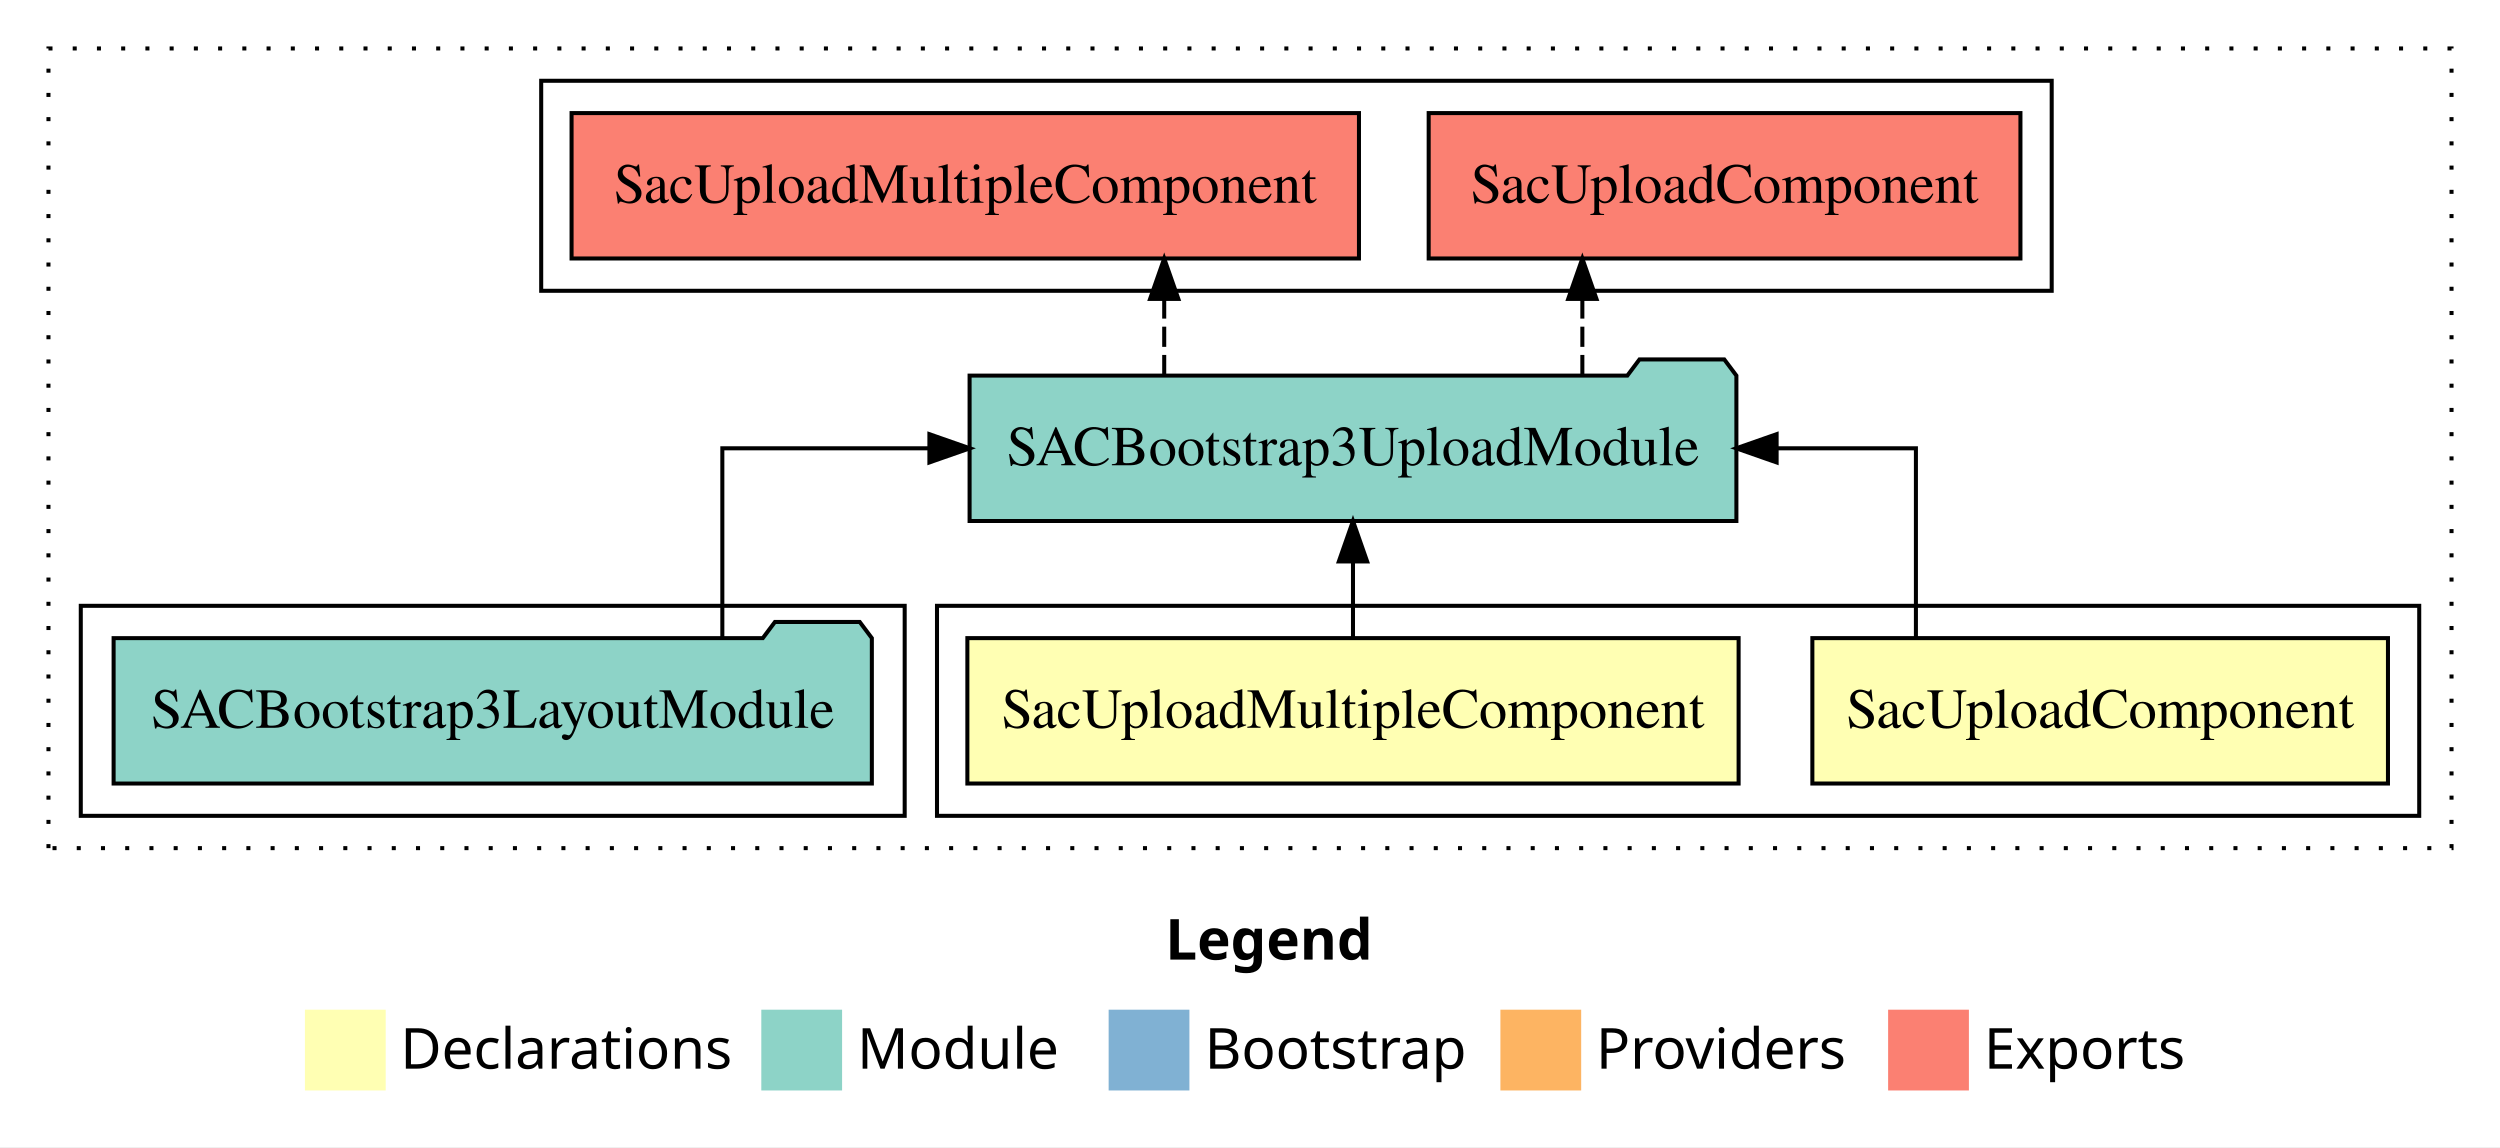
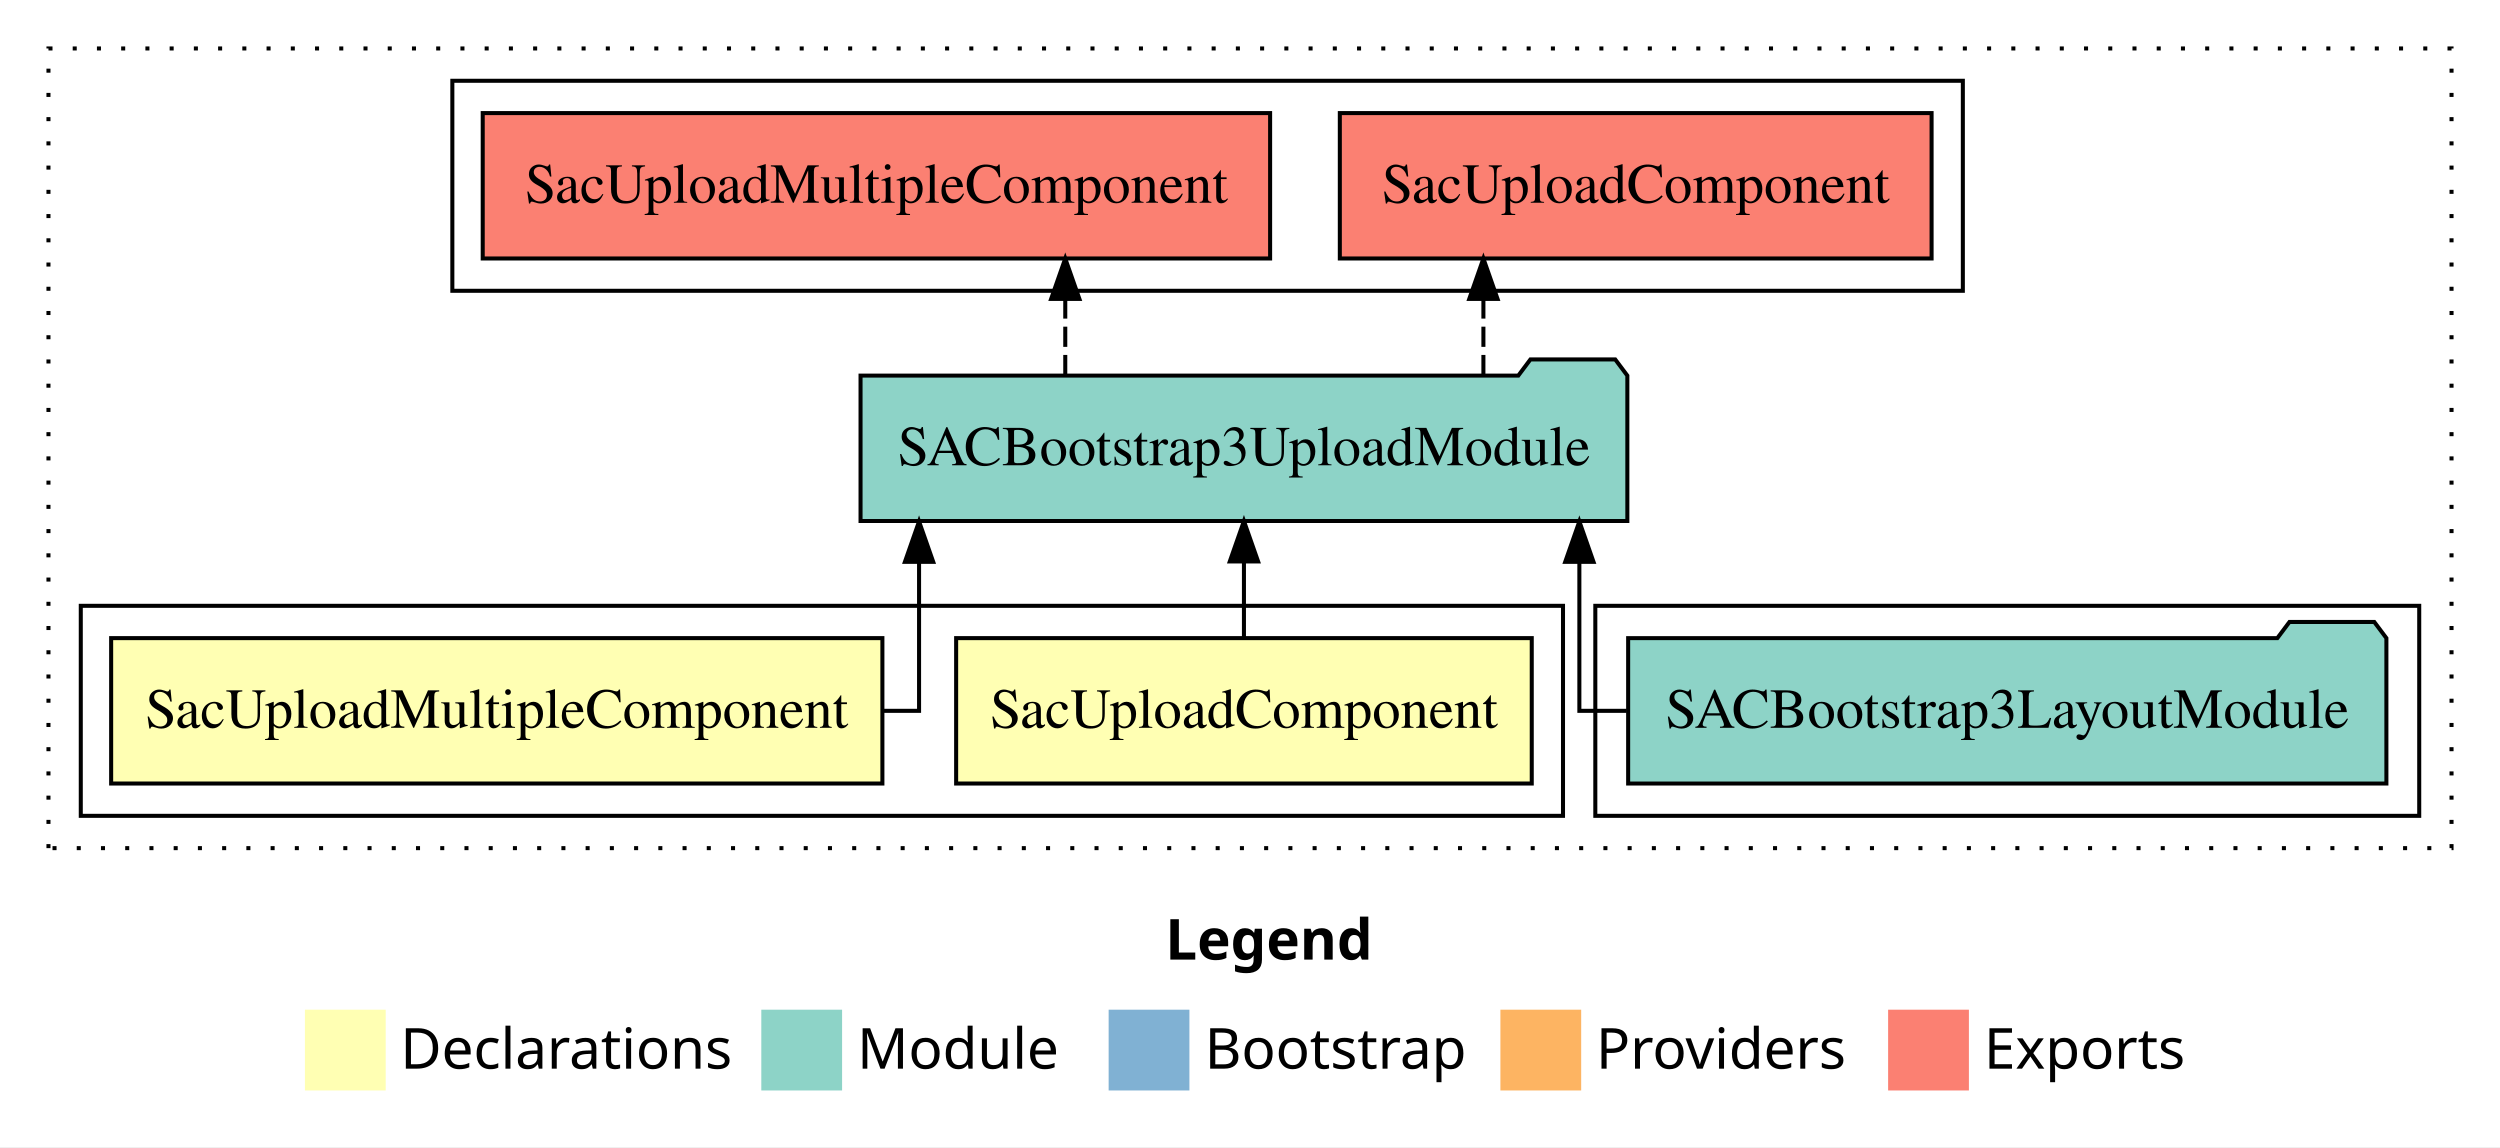
<svg xmlns="http://www.w3.org/2000/svg" width="619pt" height="284pt" viewBox="0.00 0.00 619.00 284.00">
  <g id="graph0" class="graph" transform="scale(1 1) rotate(0) translate(4 280)">
    <polygon fill="white" stroke="transparent" points="-4,4 -4,-280 615,-280 615,4 -4,4" />
    <text text-anchor="start" x="284.51" y="-42.4" font-family="Times-12" font-weight="bold" font-size="14.00">Legend</text>
    <polygon fill="#ffffb3" stroke="transparent" points="71.5,-10 71.5,-30 91.5,-30 91.5,-10 71.5,-10" />
    <text text-anchor="start" x="95.13" y="-15.4" font-family="Times-12" font-size="14.00">  Declarations</text>
    <polygon fill="#8dd3c7" stroke="transparent" points="184.5,-10 184.5,-30 204.5,-30 204.5,-10 184.5,-10" />
    <text text-anchor="start" x="208.23" y="-15.4" font-family="Times-12" font-size="14.00">  Module</text>
    <polygon fill="#80b1d3" stroke="transparent" points="270.5,-10 270.5,-30 290.5,-30 290.5,-10 270.5,-10" />
    <text text-anchor="start" x="294.28" y="-15.4" font-family="Times-12" font-size="14.00">  Bootstrap</text>
    <polygon fill="#fdb462" stroke="transparent" points="367.5,-10 367.5,-30 387.5,-30 387.5,-10 367.5,-10" />
    <text text-anchor="start" x="391.17" y="-15.4" font-family="Times-12" font-size="14.00">  Providers</text>
    <polygon fill="#fb8072" stroke="transparent" points="463.5,-10 463.5,-30 483.5,-30 483.5,-10 463.5,-10" />
    <text text-anchor="start" x="487.23" y="-15.4" font-family="Times-12" font-size="14.00">  Exports</text>
    <g id="clust1" class="cluster">
      <polygon fill="none" stroke="black" stroke-dasharray="1,5" points="8,-70 8,-268 603,-268 603,-70 8,-70" />
    </g>
-     <g id="clust2" class="cluster">
-       <polygon fill="none" stroke="black" points="228,-78 228,-130 595,-130 595,-78 228,-78" />
-     </g>
    <g id="clust5" class="cluster">
-       <polygon fill="none" stroke="black" points="16,-78 16,-130 220,-130 220,-78 16,-78" />
+       <polygon fill="none" stroke="black" points="391,-78 391,-130 595,-130 595,-78 391,-78" />
    </g>
    <g id="clust6" class="cluster">
-       <polygon fill="none" stroke="black" points="130,-208 130,-260 504,-260 504,-208 130,-208" />
+       <polygon fill="none" stroke="black" points="108,-208 108,-260 482,-260 482,-208 108,-208" />
+     </g>
+     <g id="clust2" class="cluster">
+       <polygon fill="none" stroke="black" points="16,-78 16,-130 383,-130 383,-78 16,-78" />
    </g>
    <g id="node1" class="node">
-       <polygon fill="#ffffb3" stroke="black" points="587.26,-122 444.74,-122 444.74,-86 587.26,-86 587.26,-122" />
-       <text text-anchor="middle" x="516" y="-99.8" font-family="Times,serif" font-size="14.00">SacUploadComponent</text>
+       <polygon fill="#ffffb3" stroke="black" points="375.26,-122 232.74,-122 232.74,-86 375.26,-86 375.26,-122" />
+       <text text-anchor="middle" x="304" y="-99.8" font-family="Times,serif" font-size="14.00">SacUploadComponent</text>
    </g>
    <g id="node3" class="node">
-       <polygon fill="#8dd3c7" stroke="black" points="425.93,-187 422.93,-191 401.93,-191 398.93,-187 236.07,-187 236.07,-151 425.93,-151 425.93,-187" />
-       <text text-anchor="middle" x="331" y="-164.8" font-family="Times,serif" font-size="14.00">SACBootstrap3UploadModule</text>
+       <polygon fill="#8dd3c7" stroke="black" points="398.93,-187 395.93,-191 374.93,-191 371.93,-187 209.07,-187 209.07,-151 398.93,-151 398.93,-187" />
+       <text text-anchor="middle" x="304" y="-164.8" font-family="Times,serif" font-size="14.00">SACBootstrap3UploadModule</text>
    </g>
    <g id="edge1" class="edge">
-       <path fill="none" stroke="black" d="M470.38,-122.11C470.38,-141.34 470.38,-169 470.38,-169 470.38,-169 435.89,-169 435.89,-169" />
-       <polygon fill="black" stroke="black" points="435.89,-165.5 425.89,-169 435.89,-172.5 435.89,-165.5" />
+       <path fill="none" stroke="black" d="M304,-122.11C304,-122.11 304,-140.99 304,-140.99" />
+       <polygon fill="black" stroke="black" points="300.5,-140.99 304,-150.99 307.5,-140.99 300.5,-140.99" />
    </g>
    <g id="node2" class="node">
-       <polygon fill="#ffffb3" stroke="black" points="426.48,-122 235.52,-122 235.52,-86 426.48,-86 426.48,-122" />
-       <text text-anchor="middle" x="331" y="-99.8" font-family="Times,serif" font-size="14.00">SacUploadMultipleComponent</text>
+       <polygon fill="#ffffb3" stroke="black" points="214.48,-122 23.52,-122 23.52,-86 214.48,-86 214.48,-122" />
+       <text text-anchor="middle" x="119" y="-99.8" font-family="Times,serif" font-size="14.00">SacUploadMultipleComponent</text>
    </g>
    <g id="edge2" class="edge">
-       <path fill="none" stroke="black" d="M331,-122.11C331,-122.11 331,-140.99 331,-140.99" />
-       <polygon fill="black" stroke="black" points="327.5,-140.99 331,-150.99 334.5,-140.99 327.5,-140.99" />
+       <path fill="none" stroke="black" d="M214.64,-104C220.18,-104 223.56,-104 223.56,-104 223.56,-104 223.56,-140.89 223.56,-140.89" />
+       <polygon fill="black" stroke="black" points="220.06,-140.89 223.56,-150.89 227.06,-140.89 220.06,-140.89" />
    </g>
    <g id="node5" class="node">
-       <polygon fill="#fb8072" stroke="black" points="496.26,-252 349.74,-252 349.74,-216 496.26,-216 496.26,-252" />
-       <text text-anchor="middle" x="423" y="-229.8" font-family="Times,serif" font-size="14.00">SacUploadComponent </text>
+       <polygon fill="#fb8072" stroke="black" points="474.26,-252 327.74,-252 327.74,-216 474.26,-216 474.26,-252" />
+       <text text-anchor="middle" x="401" y="-229.8" font-family="Times,serif" font-size="14.00">SacUploadComponent </text>
    </g>
    <g id="edge4" class="edge">
-       <path fill="none" stroke="black" stroke-dasharray="5,2" d="M387.79,-187.11C387.79,-187.11 387.79,-205.99 387.79,-205.99" />
-       <polygon fill="black" stroke="black" points="384.29,-205.99 387.79,-215.99 391.29,-205.99 384.29,-205.99" />
+       <path fill="none" stroke="black" stroke-dasharray="5,2" d="M363.29,-187.11C363.29,-187.11 363.29,-205.99 363.29,-205.99" />
+       <polygon fill="black" stroke="black" points="359.79,-205.99 363.29,-215.99 366.79,-205.99 359.79,-205.99" />
    </g>
    <g id="node6" class="node">
-       <polygon fill="#fb8072" stroke="black" points="332.48,-252 137.52,-252 137.52,-216 332.48,-216 332.48,-252" />
-       <text text-anchor="middle" x="235" y="-229.8" font-family="Times,serif" font-size="14.00">SacUploadMultipleComponent </text>
+       <polygon fill="#fb8072" stroke="black" points="310.48,-252 115.52,-252 115.52,-216 310.48,-216 310.48,-252" />
+       <text text-anchor="middle" x="213" y="-229.8" font-family="Times,serif" font-size="14.00">SacUploadMultipleComponent </text>
    </g>
    <g id="edge5" class="edge">
-       <path fill="none" stroke="black" stroke-dasharray="5,2" d="M284.26,-187.11C284.26,-187.11 284.26,-205.99 284.26,-205.99" />
-       <polygon fill="black" stroke="black" points="280.76,-205.99 284.26,-215.99 287.76,-205.99 280.76,-205.99" />
+       <path fill="none" stroke="black" stroke-dasharray="5,2" d="M259.76,-187.11C259.76,-187.11 259.76,-205.99 259.76,-205.99" />
+       <polygon fill="black" stroke="black" points="256.26,-205.99 259.76,-215.99 263.26,-205.99 256.26,-205.99" />
    </g>
    <g id="node4" class="node">
-       <polygon fill="#8dd3c7" stroke="black" points="211.87,-122 208.87,-126 187.87,-126 184.87,-122 24.13,-122 24.13,-86 211.87,-86 211.87,-122" />
-       <text text-anchor="middle" x="118" y="-99.8" font-family="Times,serif" font-size="14.00">SACBootstrap3LayoutModule</text>
+       <polygon fill="#8dd3c7" stroke="black" points="586.87,-122 583.87,-126 562.87,-126 559.87,-122 399.13,-122 399.13,-86 586.87,-86 586.87,-122" />
+       <text text-anchor="middle" x="493" y="-99.8" font-family="Times,serif" font-size="14.00">SACBootstrap3LayoutModule</text>
    </g>
    <g id="edge3" class="edge">
-       <path fill="none" stroke="black" d="M174.85,-122.11C174.85,-141.34 174.85,-169 174.85,-169 174.85,-169 226.12,-169 226.12,-169" />
-       <polygon fill="black" stroke="black" points="226.12,-172.5 236.12,-169 226.12,-165.5 226.12,-172.5" />
+       <path fill="none" stroke="black" d="M398.79,-104C391.59,-104 387.05,-104 387.05,-104 387.05,-104 387.05,-140.89 387.05,-140.89" />
+       <polygon fill="black" stroke="black" points="383.55,-140.89 387.05,-150.89 390.55,-140.89 383.55,-140.89" />
    </g>
  </g>
</svg>
